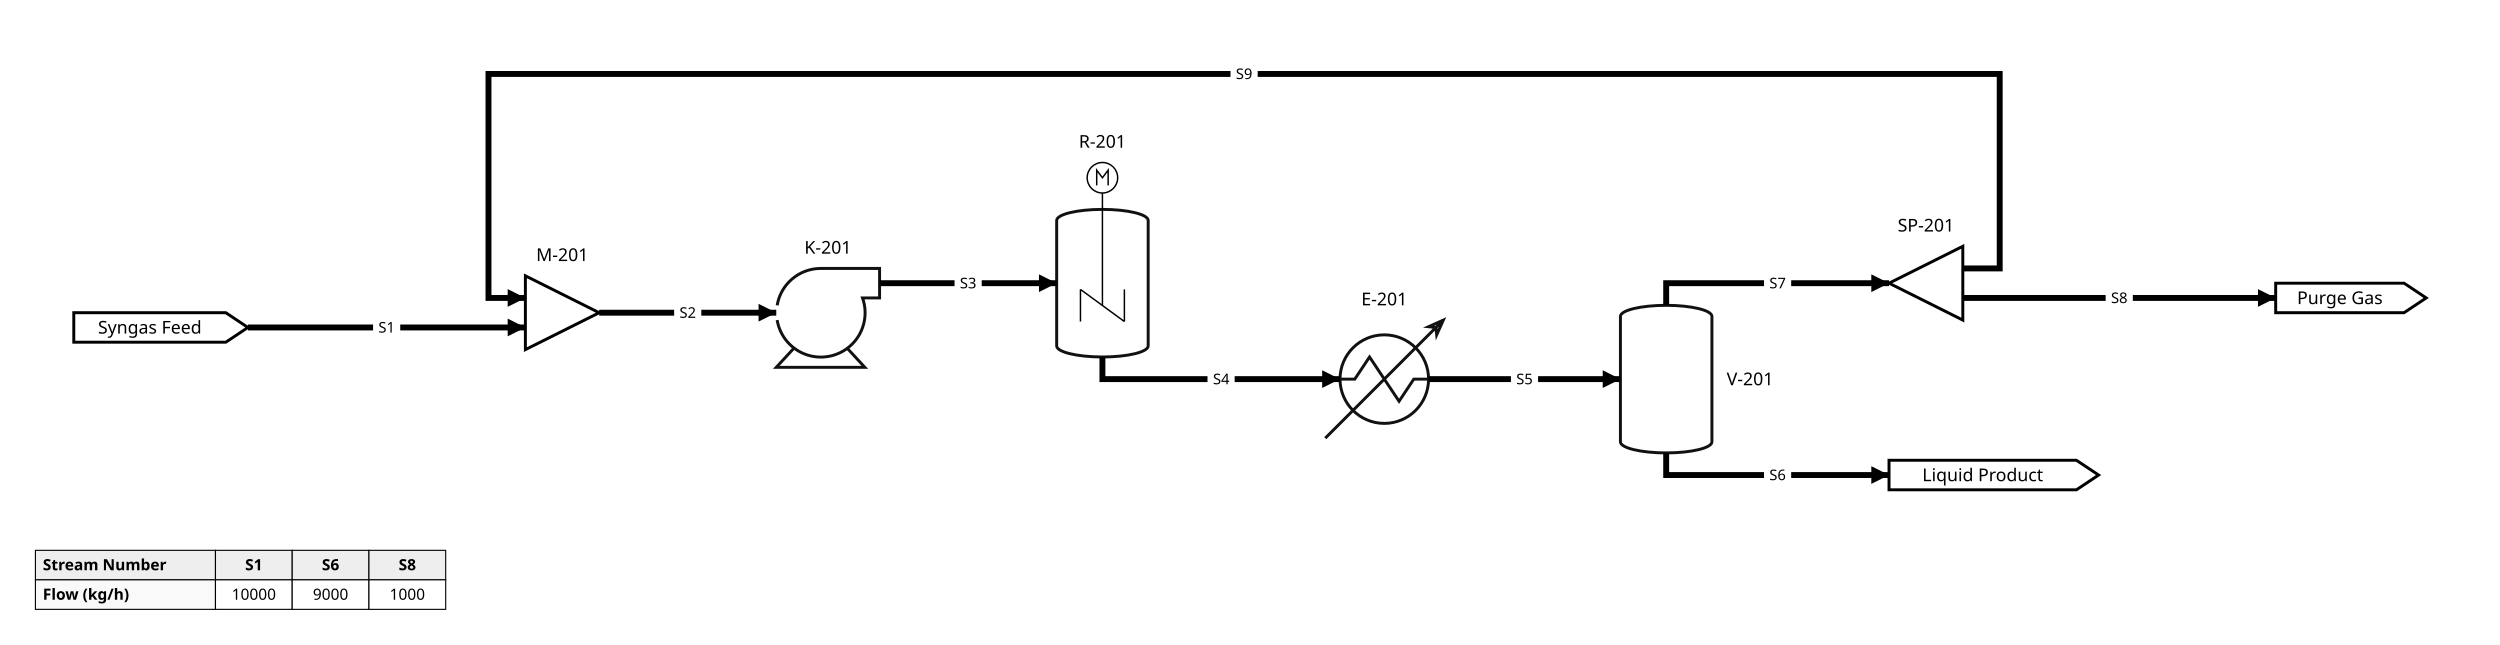
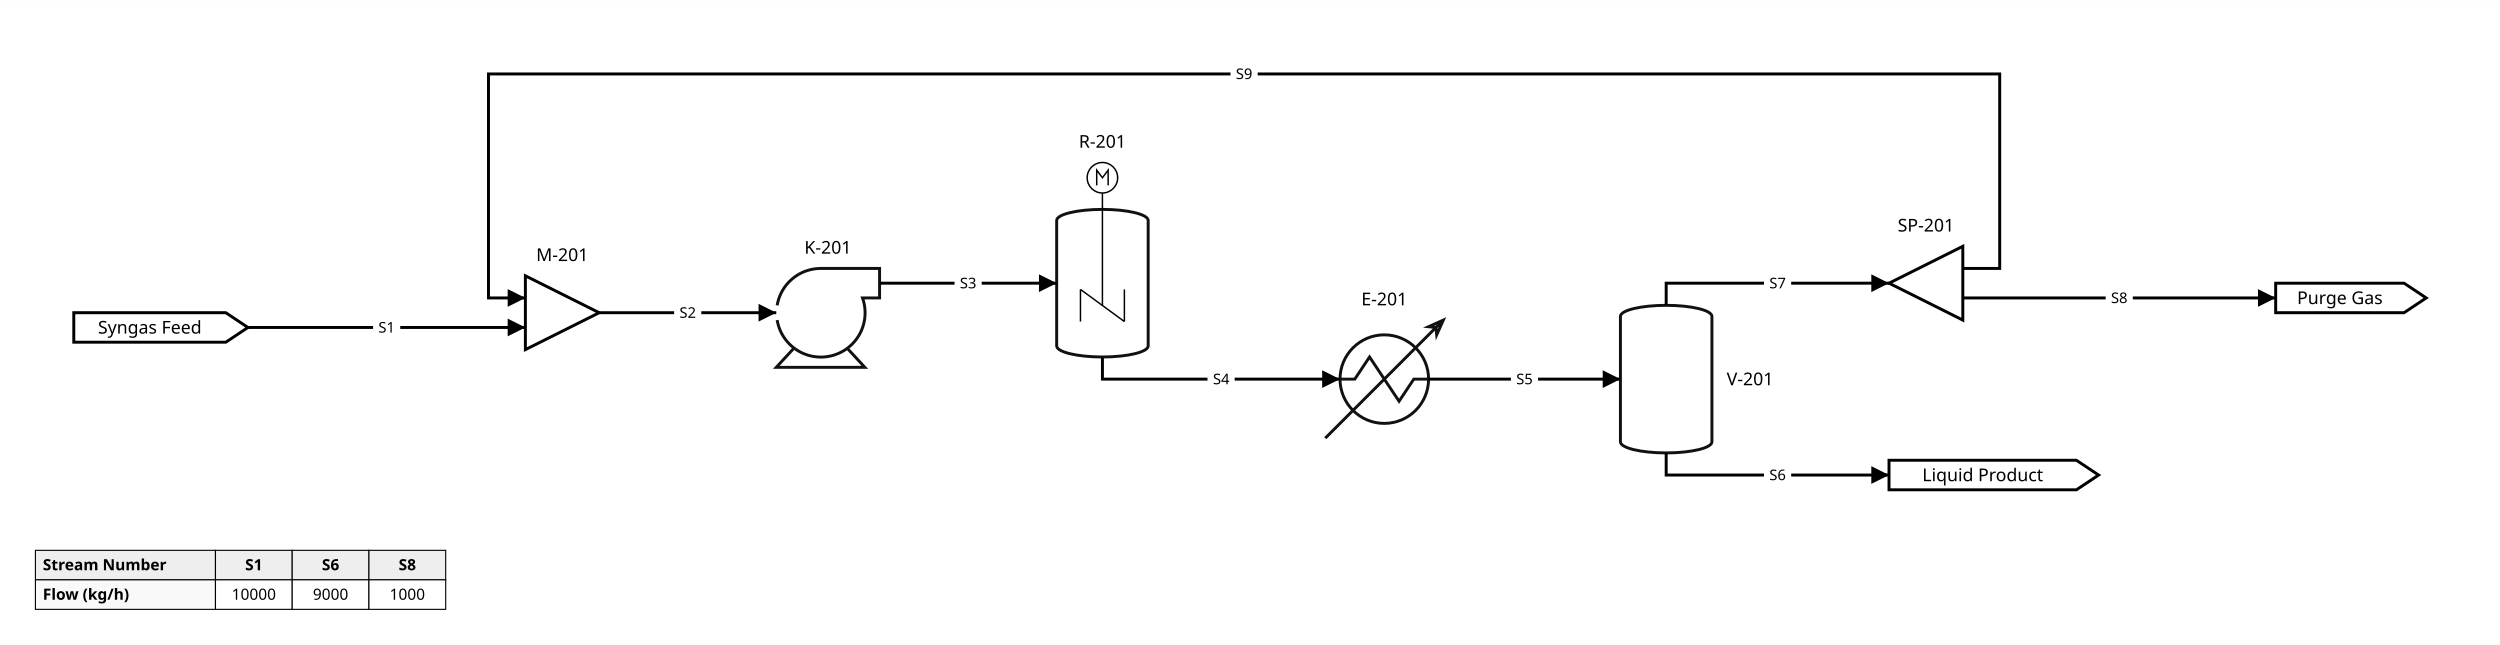
<svg xmlns="http://www.w3.org/2000/svg" width="1694" height="437" viewBox="-68.0 -95.9 1694.0 436.8">
  <rect x="-68.0" y="-95.9" width="1694.0" height="436.8" fill="white" />
  <g id="stream_table">
    <rect x="-44.0" y="276.9" width="122.0" height="20.0" fill="#eee" stroke="black" stroke-width="0.75" />
    <text x="-39.0" y="290.4" font-family="sans-serif" font-size="10.5" font-weight="bold" text-anchor="start">Stream Number</text>
    <rect x="78.0" y="276.9" width="52.0" height="20.0" fill="#eee" stroke="black" stroke-width="0.75" />
    <text x="104.0" y="290.4" font-family="sans-serif" font-size="10.5" font-weight="bold" text-anchor="middle">S1</text>
    <rect x="130.0" y="276.9" width="52.0" height="20.0" fill="#eee" stroke="black" stroke-width="0.75" />
    <text x="156.0" y="290.4" font-family="sans-serif" font-size="10.5" font-weight="bold" text-anchor="middle">S6</text>
    <rect x="182.0" y="276.9" width="52.0" height="20.0" fill="#eee" stroke="black" stroke-width="0.75" />
    <text x="208.0" y="290.4" font-family="sans-serif" font-size="10.5" font-weight="bold" text-anchor="middle">S8</text>
    <rect x="-44.0" y="296.9" width="122.0" height="20.0" fill="#f9f9f9" stroke="black" stroke-width="0.75" />
    <text x="-39.0" y="310.4" font-family="sans-serif" font-size="10.5" font-weight="bold" text-anchor="start">Flow (kg/h)</text>
    <rect x="78.0" y="296.9" width="52.0" height="20.0" fill="white" stroke="black" stroke-width="0.75" />
    <text x="104.0" y="310.4" font-family="sans-serif" font-size="10.5" text-anchor="middle">10000</text>
    <rect x="130.0" y="296.9" width="52.0" height="20.0" fill="white" stroke="black" stroke-width="0.75" />
    <text x="156.0" y="310.4" font-family="sans-serif" font-size="10.5" text-anchor="middle">9000</text>
    <rect x="182.0" y="296.9" width="52.0" height="20.0" fill="white" stroke="black" stroke-width="0.75" />
    <text x="208.0" y="310.4" font-family="sans-serif" font-size="10.5" text-anchor="middle">1000</text>
  </g>
  <defs>
    <marker id="arrow_black" viewBox="0 0 10 10" refX="10" refY="5" markerWidth="12" markerHeight="12" markerUnits="userSpaceOnUse" orient="auto-start-reverse">
      <path d="M 0 0 L 10 5 L 0 10 z" fill="black" />
    </marker>
    <symbol id="sym_compressor" viewBox="0 0 70.0 67.0" overflow="visible">
      <path d="M 12.0 54.0 L 0.0 67.0 L 60.0 67.0 L 48.0 54.0" fill="white" stroke="#111" stroke-width="2.0" />
      <path d="M 0.6 25.0 A 30.0 30.0 0.0 0 1 30.0 0.0 L 70.0 0.0 L 70.0 20.0 L 58.45 20.0 A 30.0 30.0 0.0 0 1 51.859 50.83 A 30.0 30.0 0.0 0 1 21.341 58.742 A 30.0 30.0 0.0 0 1 0.6 35.0" fill="white" stroke="#111" stroke-width="2.0" />
    </symbol>
    <symbol id="sym_cooler" viewBox="0 0 80.0 80.0" overflow="visible">
      <ellipse cx="40.0" cy="40.0" rx="30.0" ry="30.0" fill="white" stroke="#111" stroke-width="2.0" />
      <path d="M 10.0 40.0 L 20.0 40.0 L 30.0 25.0 L 50.0 55.0 L 60.0 40.0 L 70.0 40.0 M 80.0 0.0 L 0.0 80.0 M 70.0 4.5 L 80.0 0.0 L 75.5 10.0 L 75.0 5.0 Z" fill="white" stroke="#111" stroke-width="2.0" />
    </symbol>
    <symbol id="sym_mixer" viewBox="0 0 50.0 50.0" overflow="visible">
      <polygon points="0,0 50,25 0,50" fill="none" stroke="black" stroke-width="2" />
    </symbol>
    <symbol id="sym_reactor_cace69d09" viewBox="0 0 62.0 131.778" overflow="visible">
      <path d="M 0 39.278 A 31 7.5 0 0 1 31 31.778 A 31 7.5 0 0 1 62 39.278 L 62 124.278 A 31 7.5 0 0 1 31 131.778 A 31 7.5 0 0 1 0 124.278 Z" fill="white" stroke="#111" stroke-width="2" />
      <line x1="31" y1="20.667" x2="31" y2="96.889" fill="none" stroke="black" stroke-width="1" />
      <path d="M 16.12 86 L 16.12 107.778 M 16.12 86 L 45.88 107.778 M 45.88 86 L 45.88 107.778" fill="none" stroke="black" stroke-width="1" />
      <ellipse cx="31" cy="10.333" rx="10.333" ry="10.333" fill="none" stroke="black" stroke-width="1" />
      <path d="M 27.125 15.5 L 27.125 5.167 L 31 10.333 L 34.875 5.167 L 34.875 15.5" fill="none" stroke="black" stroke-width="1" />
    </symbol>
    <symbol id="sym_separator" viewBox="0 0 62.0 100.0" overflow="visible">
      <path d="M 0 7.5 A 31 7.5 0 0 1 31 0 A 31 7.5 0 0 1 62 7.5 L 62 92.5 A 31 7.5 0 0 1 31 100 A 31 7.5 0 0 1 0 92.5 Z" fill="white" stroke="#111" stroke-width="2" />
    </symbol>
    <symbol id="sym_splitter" viewBox="0 0 50.0 50.0" overflow="visible">
      <polygon points="0,25 50,0 50,50" fill="none" stroke="black" stroke-width="2" />
    </symbol>
  </defs>
  <g id="units">
    <polygon points="-18.0,115.889 85.0,115.889 100.0,125.889 85.0,135.889 -18.0,135.889" fill="transparent" stroke="black" stroke-width="2" />
    <text x="33.5" y="125.889" font-family="sans-serif" font-size="12" text-anchor="middle" dominant-baseline="middle">Syngas Feed</text>
    <use href="#sym_mixer" x="288" y="90.89" width="50.0" height="50.0" />
    <use href="#sym_compressor" x="458" y="85.89" width="70.0" height="67.0" />
    <use href="#sym_reactor_cace69d09" x="648" y="14.11" width="62.0" height="131.778" />
    <use href="#sym_cooler" x="830" y="120.89" width="80.0" height="80.0" />
    <use href="#sym_separator" x="1030" y="110.89" width="62.0" height="100.0" />
    <use href="#sym_splitter" x="1212" y="70.89" width="50.0" height="50.0" />
    <polygon points="1212.0,215.889 1339.0,215.889 1354.0,225.889 1339.0,235.889 1212.0,235.889" fill="transparent" stroke="black" stroke-width="2" />
    <text x="1275.5" y="225.889" font-family="sans-serif" font-size="12" text-anchor="middle" dominant-baseline="middle">Liquid Product</text>
    <polygon points="1474.0,95.889 1561.0,95.889 1576.0,105.889 1561.0,115.889 1474.0,115.889" fill="transparent" stroke="black" stroke-width="2" />
    <text x="1517.5" y="105.889" font-family="sans-serif" font-size="12" text-anchor="middle" dominant-baseline="middle">Purge Gas</text>
  </g>
  <g id="streams">
-     <path d="M 100.0,125.889 L 288.0,125.889" fill="none" stroke="black" stroke-width="4" marker-end="url(#arrow_black)" />
-     <path d="M 338.0,115.889 L 458.0,115.889" fill="none" stroke="black" stroke-width="4" marker-end="url(#arrow_black)" />
-     <path d="M 528.0,95.889 L 648.0,95.889" fill="none" stroke="black" stroke-width="4" marker-end="url(#arrow_black)" />
-     <path d="M 679.0,145.889 L 679.0,160.889 L 839.9,160.889" fill="none" stroke="black" stroke-width="4" marker-end="url(#arrow_black)" />
-     <path d="M 900.1,160.889 L 1030.0,160.889" fill="none" stroke="black" stroke-width="4" marker-end="url(#arrow_black)" />
-     <path d="M 1061.0,210.889 L 1061.0,225.889 L 1212.0,225.889" fill="none" stroke="black" stroke-width="4" marker-end="url(#arrow_black)" />
-     <path d="M 1061.0,110.889 L 1061.0,95.889 L 1212.0,95.889" fill="none" stroke="black" stroke-width="4" marker-end="url(#arrow_black)" />
-     <path d="M 1262.0,105.889 L 1474.0,105.889" fill="none" stroke="black" stroke-width="4" marker-end="url(#arrow_black)" />
-     <path d="M 1262.0,85.889 L 1287.0,85.889 L 1287.0,-45.889 L 263.0,-45.889 L 263.0,105.889 L 288.0,105.889" fill="none" stroke="black" stroke-width="4" marker-end="url(#arrow_black)" />
+     <path d="M 100.0,125.889 L 288.0,125.889" fill="none" stroke="black" stroke-width="2" marker-end="url(#arrow_black)" />
+     <path d="M 338.0,115.889 L 458.0,115.889" fill="none" stroke="black" stroke-width="2" marker-end="url(#arrow_black)" />
+     <path d="M 528.0,95.889 L 648.0,95.889" fill="none" stroke="black" stroke-width="2" marker-end="url(#arrow_black)" />
+     <path d="M 679.0,145.889 L 679.0,160.889 L 839.9,160.889" fill="none" stroke="black" stroke-width="2" marker-end="url(#arrow_black)" />
+     <path d="M 900.1,160.889 L 1030.0,160.889" fill="none" stroke="black" stroke-width="2" marker-end="url(#arrow_black)" />
+     <path d="M 1061.0,210.889 L 1061.0,225.889 L 1212.0,225.889" fill="none" stroke="black" stroke-width="2" marker-end="url(#arrow_black)" />
+     <path d="M 1061.0,110.889 L 1061.0,95.889 L 1212.0,95.889" fill="none" stroke="black" stroke-width="2" marker-end="url(#arrow_black)" />
+     <path d="M 1262.0,105.889 L 1474.0,105.889" fill="none" stroke="black" stroke-width="2" marker-end="url(#arrow_black)" />
+     <path d="M 1262.0,85.889 L 1287.0,85.889 L 1287.0,-45.889 L 263.0,-45.889 L 263.0,105.889 L 288.0,105.889" fill="none" stroke="black" stroke-width="2" marker-end="url(#arrow_black)" />
    <rect x="184.8" y="119.4" width="18.4" height="13.0" fill="white" />
    <text x="194.0" y="125.9" font-family="sans-serif" font-size="10" text-anchor="middle" dominant-baseline="middle" fill="black">S1</text>
    <rect x="388.8" y="109.4" width="18.4" height="13.0" fill="white" />
    <text x="398.0" y="115.9" font-family="sans-serif" font-size="10" text-anchor="middle" dominant-baseline="middle" fill="black">S2</text>
    <rect x="578.8" y="89.4" width="18.4" height="13.0" fill="white" />
    <text x="588.0" y="95.9" font-family="sans-serif" font-size="10" text-anchor="middle" dominant-baseline="middle" fill="black">S3</text>
    <rect x="750.2" y="154.4" width="18.4" height="13.0" fill="white" />
    <text x="759.5" y="160.9" font-family="sans-serif" font-size="10" text-anchor="middle" dominant-baseline="middle" fill="black">S4</text>
    <rect x="955.8" y="154.4" width="18.4" height="13.0" fill="white" />
    <text x="965.0" y="160.9" font-family="sans-serif" font-size="10" text-anchor="middle" dominant-baseline="middle" fill="black">S5</text>
    <rect x="1127.3" y="219.4" width="18.4" height="13.0" fill="white" />
    <text x="1136.5" y="225.9" font-family="sans-serif" font-size="10" text-anchor="middle" dominant-baseline="middle" fill="black">S6</text>
    <rect x="1127.3" y="89.4" width="18.4" height="13.0" fill="white" />
    <text x="1136.5" y="95.9" font-family="sans-serif" font-size="10" text-anchor="middle" dominant-baseline="middle" fill="black">S7</text>
    <rect x="1358.8" y="99.4" width="18.4" height="13.0" fill="white" />
    <text x="1368.0" y="105.9" font-family="sans-serif" font-size="10" text-anchor="middle" dominant-baseline="middle" fill="black">S8</text>
    <rect x="765.8" y="-52.4" width="18.4" height="13.0" fill="white" />
    <text x="775.0" y="-45.9" font-family="sans-serif" font-size="10" text-anchor="middle" dominant-baseline="middle" fill="black">S9</text>
  </g>
  <g id="unit_labels">
    <rect x="292.5" y="68.9" width="41.0" height="15.0" fill="white" />
    <text x="313.0" y="80.889" font-family="sans-serif" font-size="12" text-anchor="middle" dominant-baseline="baseline">M-201</text>
    <rect x="472.5" y="63.9" width="41.0" height="15.0" fill="white" />
    <text x="493.0" y="75.889" font-family="sans-serif" font-size="12" text-anchor="middle" dominant-baseline="baseline">K-201</text>
    <rect x="658.5" y="-7.9" width="41.0" height="15.0" fill="white" />
    <text x="679.0" y="4.111" font-family="sans-serif" font-size="12" text-anchor="middle" dominant-baseline="baseline">R-201</text>
    <rect x="849.5" y="98.9" width="41.0" height="15.0" fill="white" />
    <text x="870.0" y="110.889" font-family="sans-serif" font-size="12" text-anchor="middle" dominant-baseline="baseline">E-201</text>
    <rect x="1102.0" y="153.4" width="41.0" height="15.0" fill="white" />
    <text x="1102.0" y="160.889" font-family="sans-serif" font-size="12" text-anchor="start" dominant-baseline="middle">V-201</text>
    <rect x="1213.2" y="48.9" width="47.6" height="15.0" fill="white" />
    <text x="1237.0" y="60.889" font-family="sans-serif" font-size="12" text-anchor="middle" dominant-baseline="baseline">SP-201</text>
  </g>
</svg>
